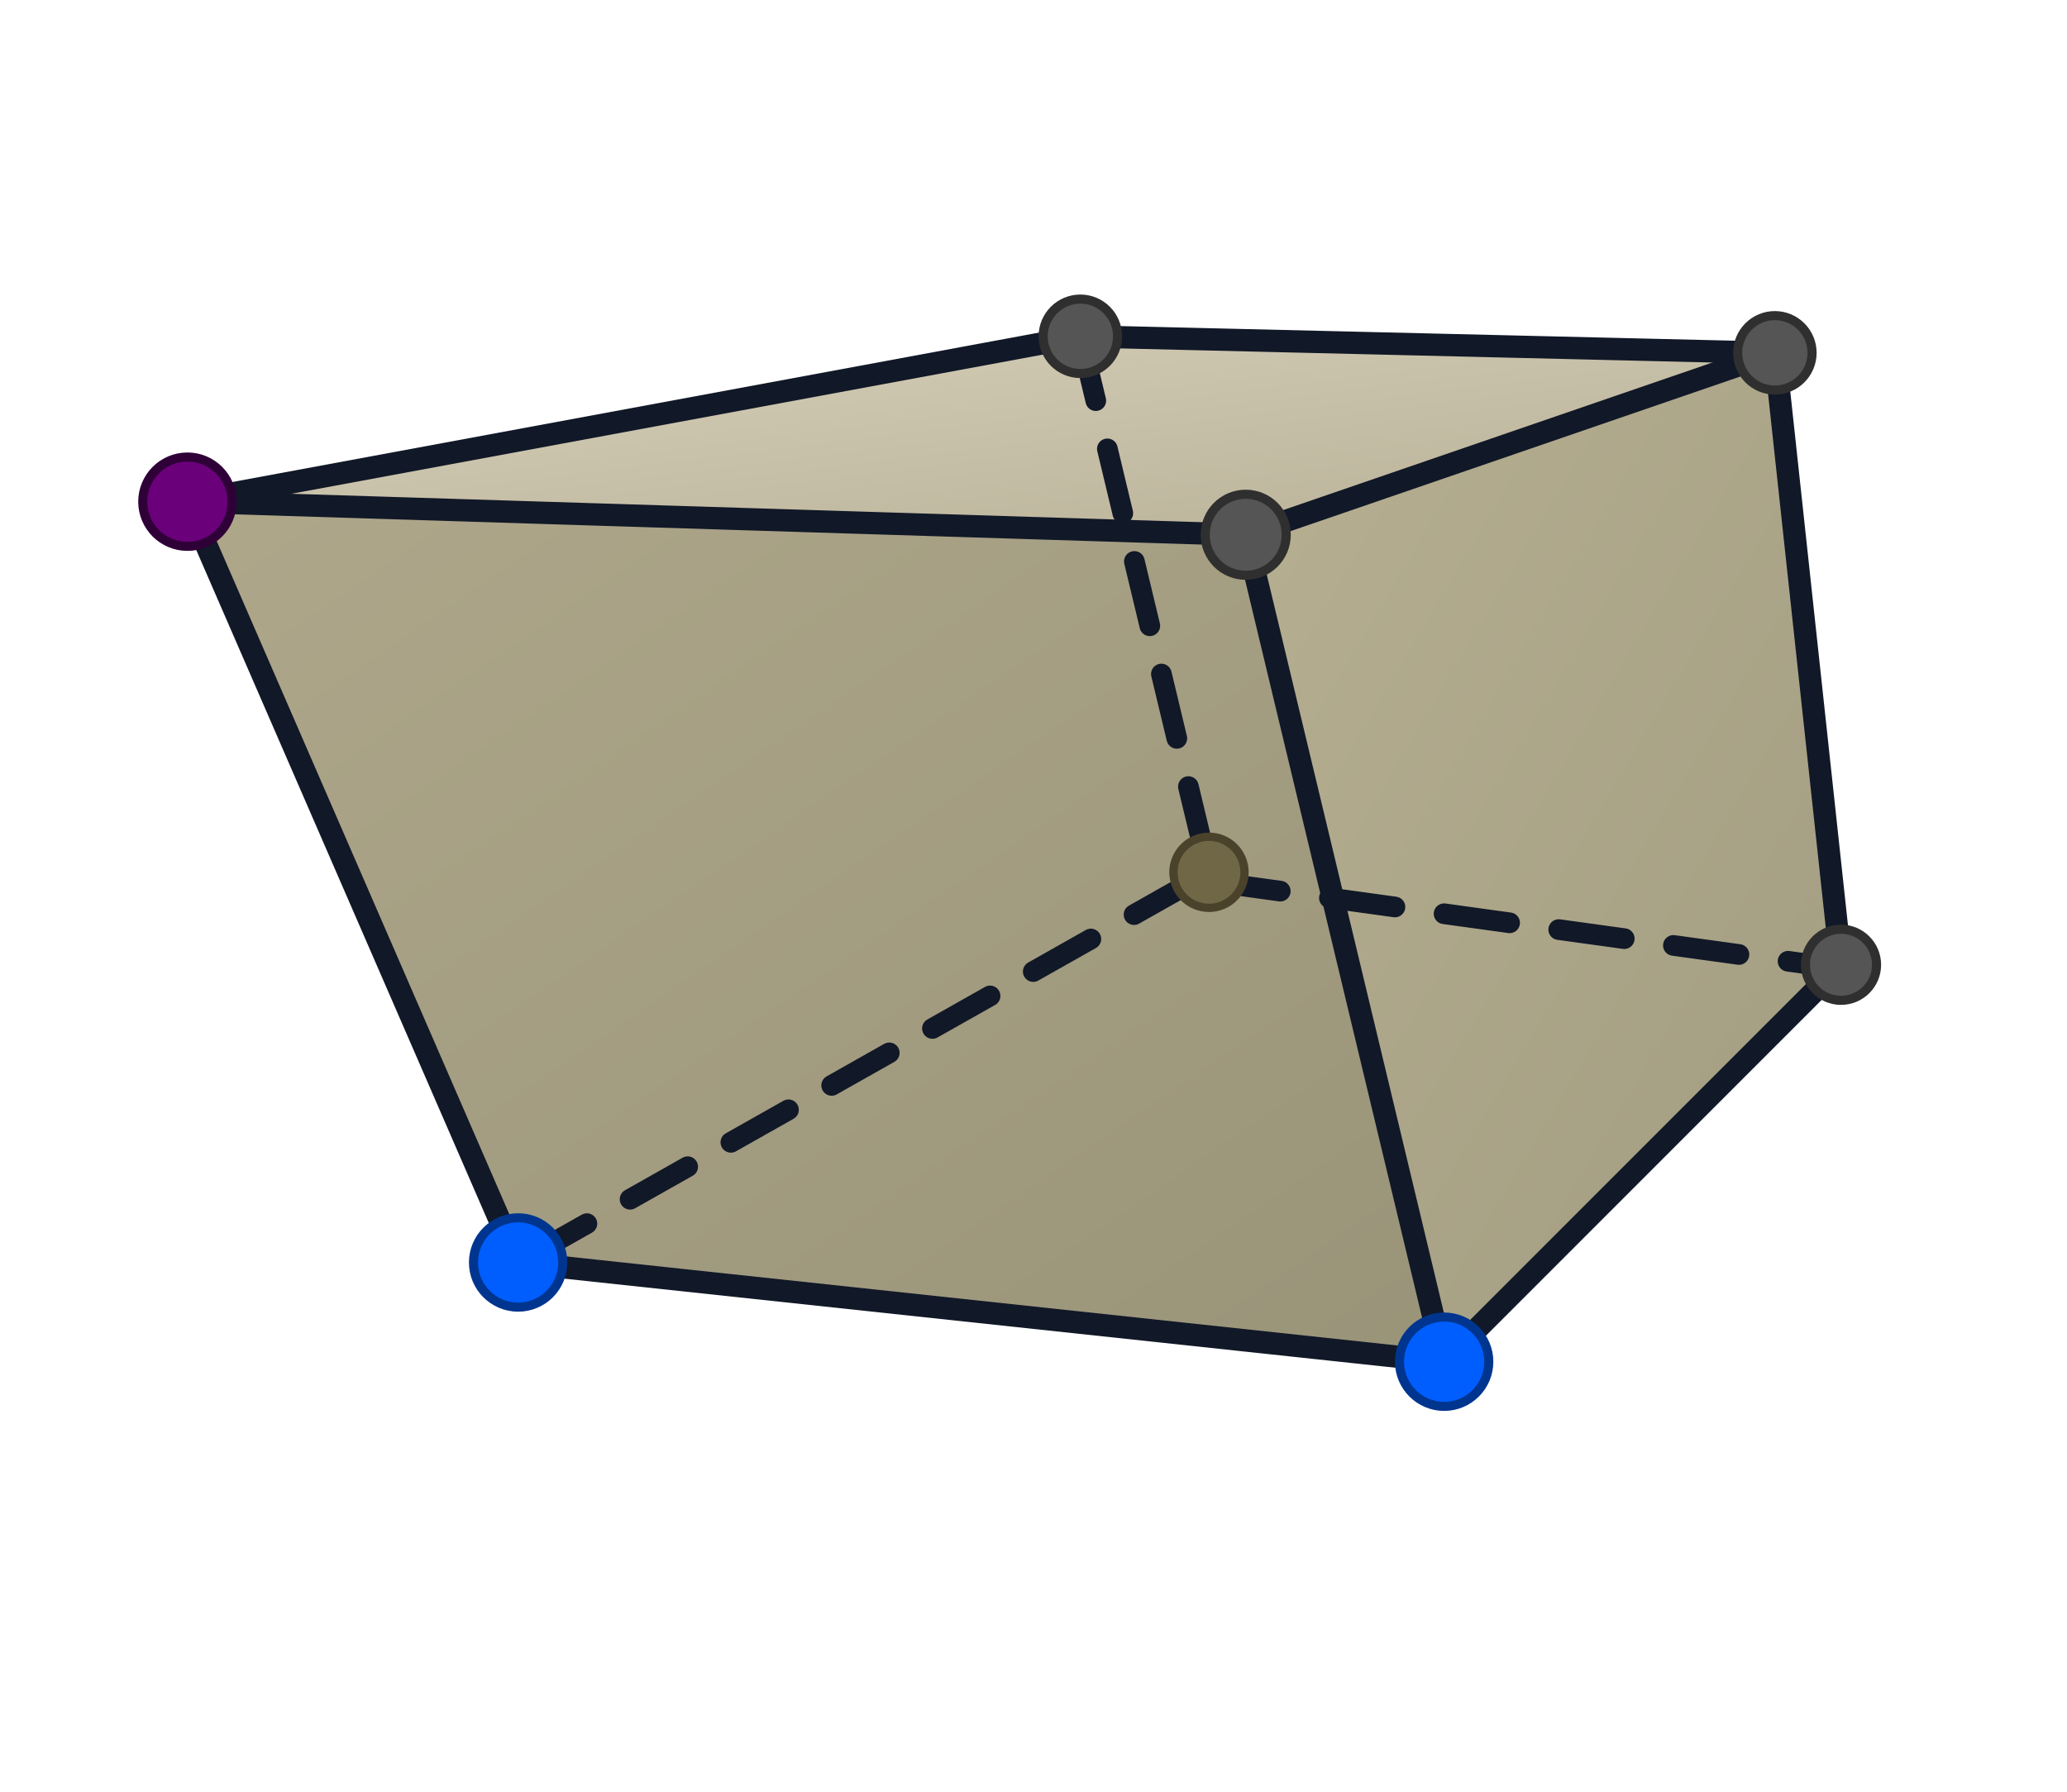
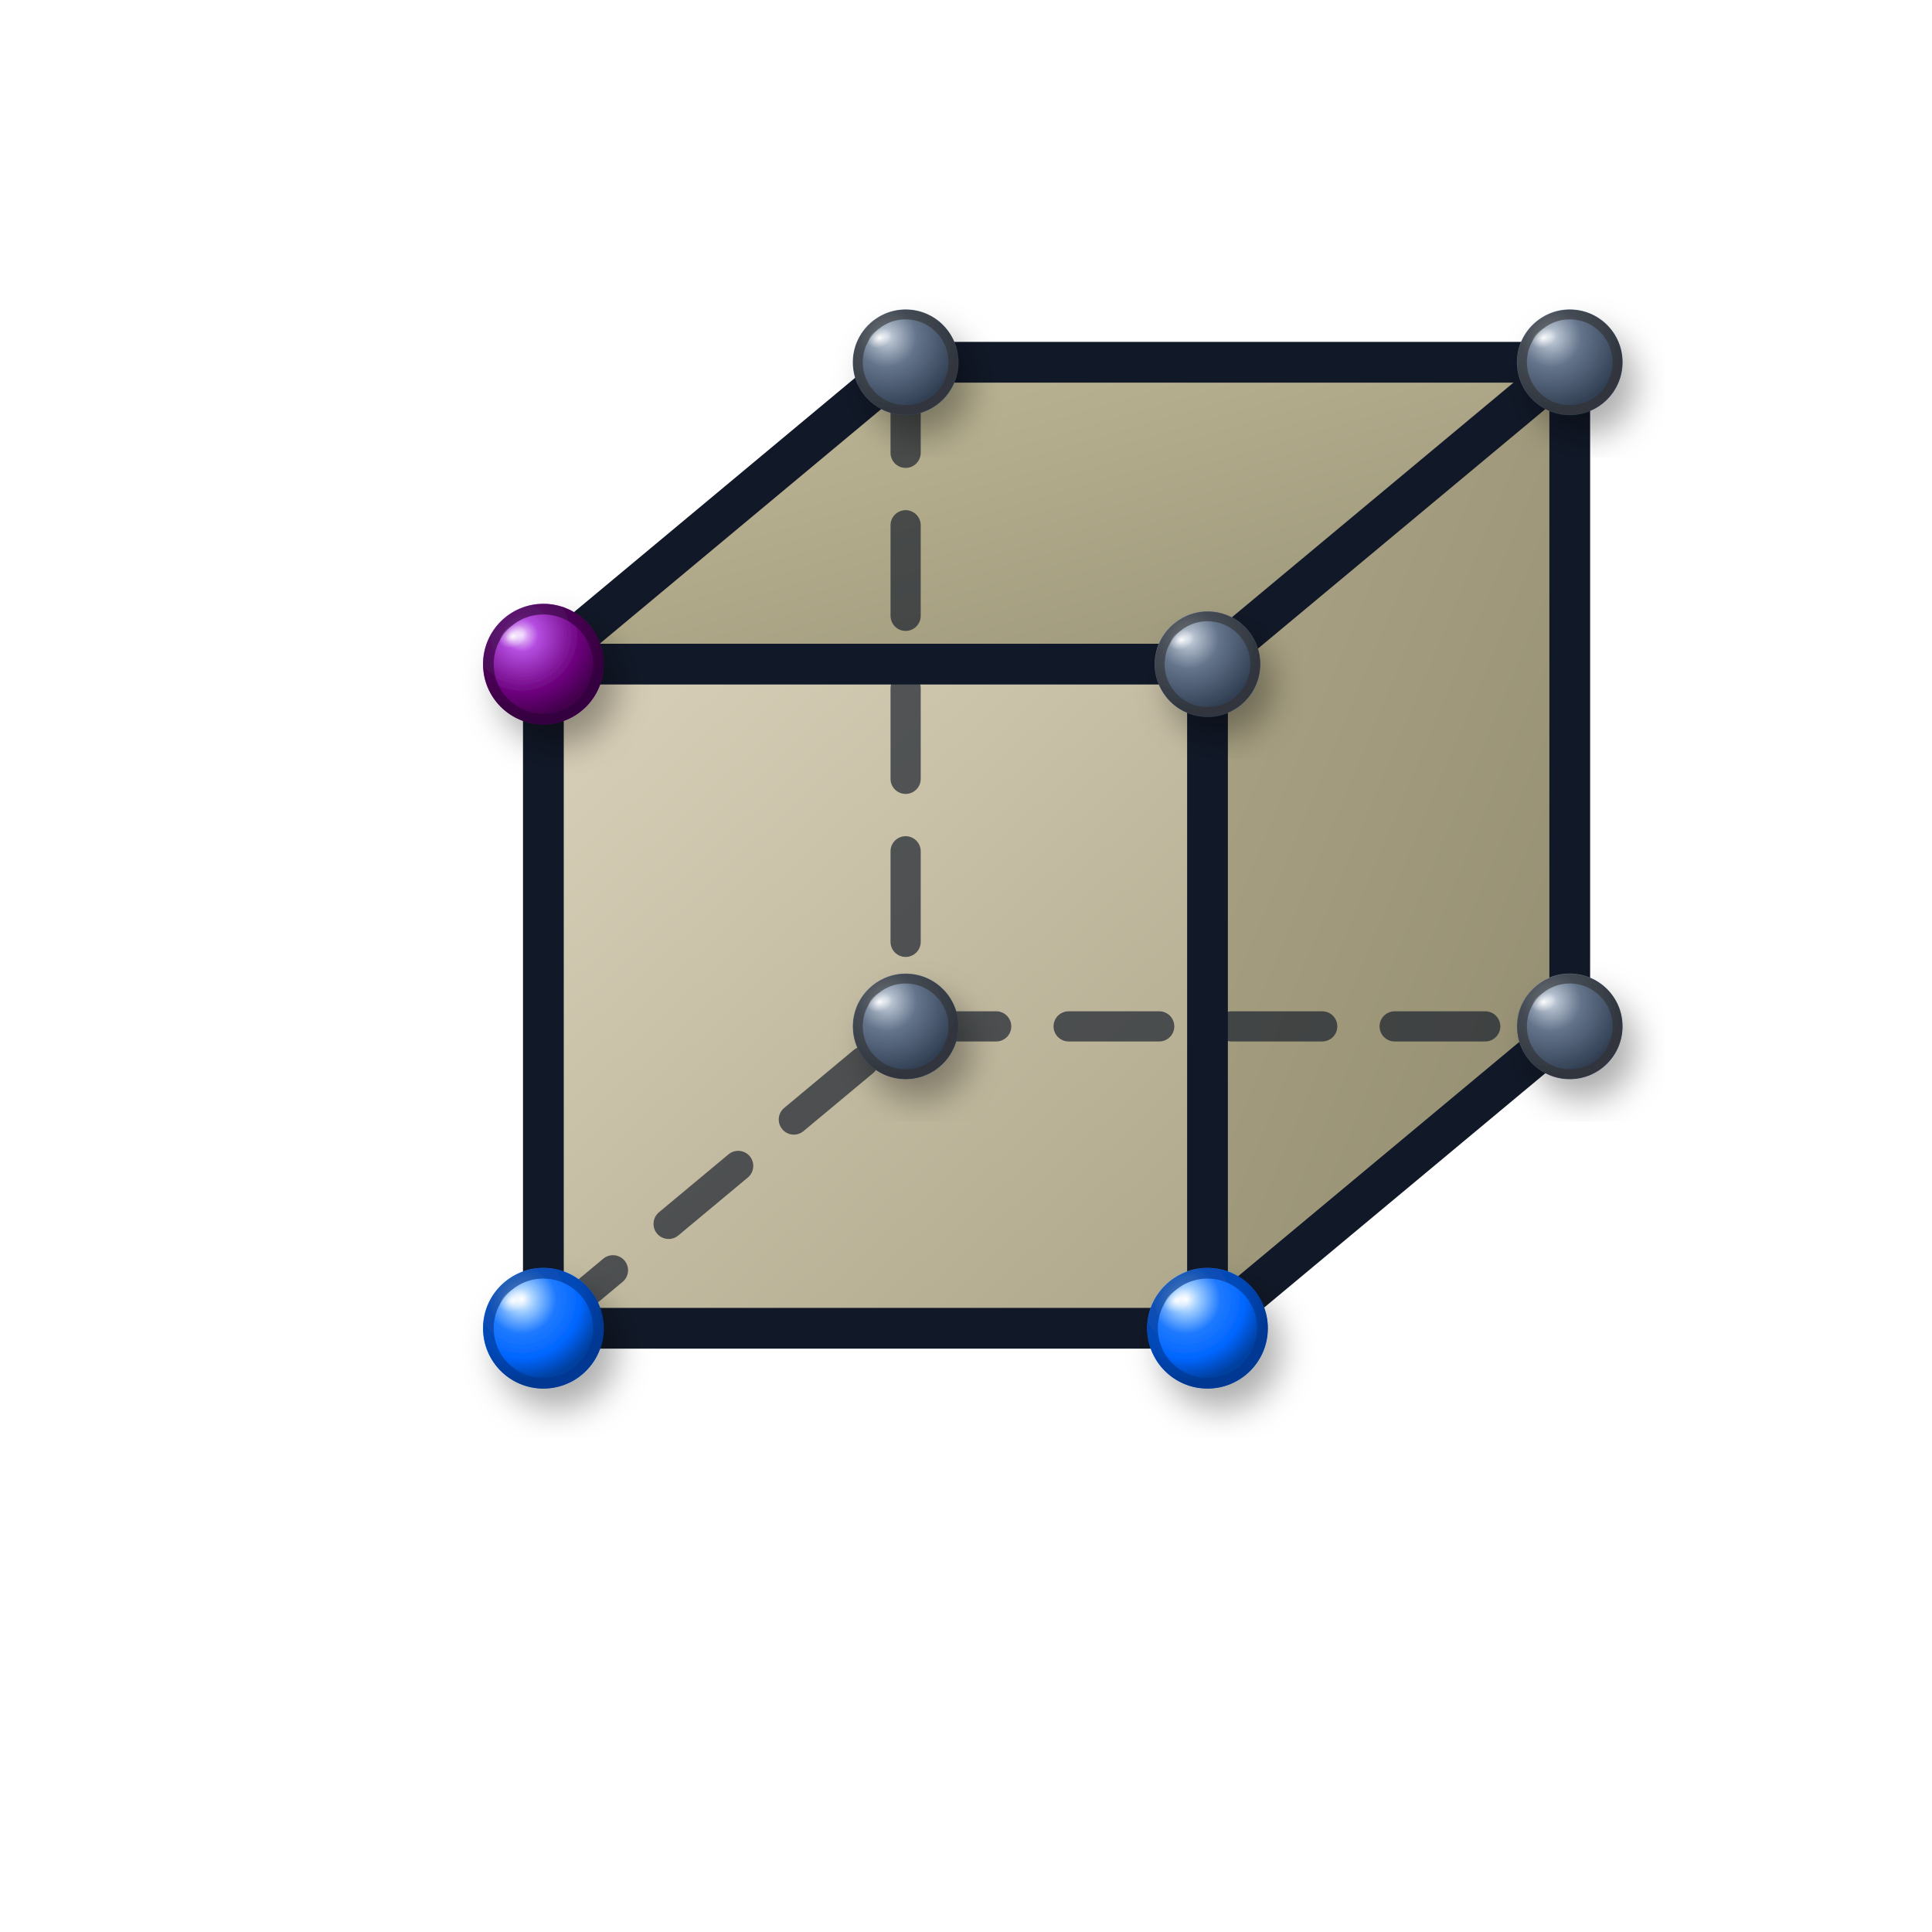
- <svg xmlns="http://www.w3.org/2000/svg" id="katman_1" version="1.1" viewBox="200 -100 1500 1300">
+ <svg xmlns="http://www.w3.org/2000/svg" viewBox="0 0 64 64" width="100%" height="100%" role="img" aria-label="Küp">
  <defs>
-     <style>
-       .st0 {
-         fill: url(#Adsız_degrade_3);
-       }
- 
-       .st1 {
-         fill: #555;
-         stroke: #2f2f2f;
-       }
- 
-       .st1, .st2, .st3, .st4 {
-         stroke-miterlimit: 48;
-       }
- 
-       .st1, .st3, .st4 {
-         stroke-width: 6.6px;
-       }
- 
-       .st2 {
-         fill: #6f6745;
-         stroke: #4a422a;
-         stroke-width: 6px;
-       }
- 
-       .st5 {
-         stroke-width: 16.2px;
-       }
- 
-       .st5, .st6 {
-         fill: none;
-         stroke: #111827;
-         stroke-linecap: round;
-         stroke-linejoin: round;
-       }
- 
-       .st7 {
-         fill: url(#Adsız_degrade);
-       }
- 
-       .st8 {
-         fill: url(#Adsız_degrade_2);
-       }
- 
-       .st3 {
-         fill: #005eff;
-         stroke: #00358f;
-       }
- 
-       .st4 {
-         fill: #6b007b;
-         stroke: #2f0038;
-       }
- 
-       .st6 {
-         stroke-dasharray: 48 36;
-         stroke-width: 15px;
-       }
-     </style>
-     <linearGradient id="Adsız_degrade" data-name="Adsız degrade" x1=".02" y1="1080.02" x2="1.02" y2="1079.02" gradientTransform="translate(336 155664) scale(1152 -144)" gradientUnits="userSpaceOnUse">
-       <stop offset="0" stop-color="#c9bea0" stop-opacity=".72" />
-       <stop offset="1" stop-color="#9c936f" stop-opacity=".72" />
+     <linearGradient id="cubeFrontFill" x1="12%" y1="10%" x2="88%" y2="92%">
+       <stop offset="0%" stop-color="#c9bea0" stop-opacity="0.78" />
+       <stop offset="100%" stop-color="#9c936f" stop-opacity="0.78" />
    </linearGradient>
-     <linearGradient id="Adsız_degrade_2" data-name="Adsız degrade 2" x1=".05" y1="1080.05" x2="1.05" y2="1079.05" gradientTransform="translate(336 674184) scale(912 -624)" gradientUnits="userSpaceOnUse">
-       <stop offset="0" stop-color="#8f855d" stop-opacity=".72" />
-       <stop offset="1" stop-color="#726a45" stop-opacity=".72" />
+     <linearGradient id="cubeTopFill" x1="10%" y1="8%" x2="92%" y2="90%">
+       <stop offset="0%" stop-color="#aaa176" stop-opacity="0.76" />
+       <stop offset="100%" stop-color="#7d754f" stop-opacity="0.76" />
    </linearGradient>
-     <linearGradient id="Adsız_degrade_3" data-name="Adsız degrade 3" x1=".06" y1="1080.06" x2="1.06" y2="1079.06" gradientTransform="translate(1104 790716) scale(432 -732)" gradientUnits="userSpaceOnUse">
-       <stop offset="0" stop-color="#9b9168" stop-opacity=".72" />
-       <stop offset="1" stop-color="#7d754f" stop-opacity=".72" />
+     <linearGradient id="cubeSideFill" x1="14%" y1="8%" x2="92%" y2="96%">
+       <stop offset="0%" stop-color="#8f855d" stop-opacity="0.76" />
+       <stop offset="100%" stop-color="#726a45" stop-opacity="0.76" />
    </linearGradient>
+     <radialGradient id="cubeBluePoint" cx="32%" cy="26%" r="68%">
+       <stop offset="0%" stop-color="#ffffff" />
+       <stop offset="16%" stop-color="#9dccff" />
+       <stop offset="42%" stop-color="#1f7aff" />
+       <stop offset="72%" stop-color="#0066ff" />
+       <stop offset="100%" stop-color="#003f9e" />
+     </radialGradient>
+     <radialGradient id="cubePurplePoint" cx="32%" cy="26%" r="68%">
+       <stop offset="0%" stop-color="#f0d4ff" />
+       <stop offset="20%" stop-color="#b44de0" />
+       <stop offset="72%" stop-color="#6b007b" />
+       <stop offset="100%" stop-color="#43004d" />
+     </radialGradient>
+     <radialGradient id="cubeGrayPoint" cx="32%" cy="26%" r="68%">
+       <stop offset="0%" stop-color="#cbd5e1" />
+       <stop offset="42%" stop-color="#64748b" />
+       <stop offset="100%" stop-color="#334155" />
+     </radialGradient>
+     <radialGradient id="cubePointLight" cx="35%" cy="30%" r="32%">
+       <stop offset="0%" stop-color="#ffffff" stop-opacity="0.95" />
+       <stop offset="55%" stop-color="#ffffff" stop-opacity="0.35" />
+       <stop offset="100%" stop-color="#ffffff" stop-opacity="0" />
+     </radialGradient>
+     <filter id="cubePointShadow" x="-40%" y="-40%" width="180%" height="180%">
+       <feDropShadow dx="0.45" dy="0.7" stdDeviation="0.55" flood-color="#000000" flood-opacity="0.32" />
+     </filter>
  </defs>
-   <polygon class="st7" points="336 264 984 144 1488 156 1104 288 336 264" />
-   <polygon class="st8" points="336 264 1104 288 1248 888 576 816 336 264" />
-   <polygon class="st0" points="1104 288 1488 156 1536 600 1248 888 1104 288" />
-   <line class="st5" x1="336" y1="264" x2="1104" y2="288" />
-   <line class="st5" x1="1104" y1="288" x2="1248" y2="888" />
-   <line class="st5" x1="1248" y1="888" x2="576" y2="816" />
-   <line class="st5" x1="576" y1="816" x2="336" y2="264" />
-   <line class="st5" x1="336" y1="264" x2="984" y2="144" />
-   <line class="st5" x1="984" y1="144" x2="1488" y2="156" />
-   <line class="st5" x1="1488" y1="156" x2="1104" y2="288" />
-   <line class="st5" x1="1488" y1="156" x2="1536" y2="600" />
-   <line class="st5" x1="1536" y1="600" x2="1248" y2="888" />
-   <line class="st6" x1="336" y1="264" x2="576" y2="816" />
-   <line class="st6" x1="984" y1="144" x2="1081.53" y2="550.38" />
-   <line class="st6" x1="1064.76" y1="540" x2="576" y2="816" />
-   <line class="st6" x1="1081.53" y1="540" x2="1535.83" y2="602.73" />
-   <circle class="st4" cx="336" cy="264" r="32.4" />
-   <circle class="st3" cx="576" cy="816" r="32.4" />
-   <circle class="st3" cx="1248" cy="888" r="32.4" />
-   <circle class="st1" cx="1104" cy="288" r="29.4" />
-   <circle class="st1" cx="984" cy="144" r="27" />
-   <circle class="st1" cx="1488" cy="156" r="27" />
-   <circle class="st1" cx="1536" cy="600" r="25.8" />
-   <circle class="st2" cx="1077.34" cy="532.9" r="25.8" />
+   <polygon points="18,22 40,22 52,12 30,12" fill="url(#cubeTopFill)" />
+   <polygon points="40,22 52,12 52,34 40,44" fill="url(#cubeSideFill)" />
+   <polygon points="18,22 40,22 40,44 18,44" fill="url(#cubeFrontFill)" />
+   <g fill="none" stroke="#111827" stroke-width="1.35" stroke-linecap="round" stroke-linejoin="round">
+     <line x1="18" y1="22" x2="40" y2="22" />
+     <line x1="40" y1="22" x2="40" y2="44" />
+     <line x1="40" y1="44" x2="18" y2="44" />
+     <line x1="18" y1="44" x2="18" y2="22" />
+     <line x1="18" y1="22" x2="30" y2="12" />
+     <line x1="40" y1="22" x2="52" y2="12" />
+     <line x1="40" y1="44" x2="52" y2="34" />
+     <line x1="30" y1="12" x2="52" y2="12" />
+     <line x1="52" y1="12" x2="52" y2="34" />
+   </g>
+   <g fill="none" stroke="#111827" stroke-width="1" stroke-linecap="round" stroke-linejoin="round" stroke-dasharray="3 2.4" opacity="0.66">
+     <line x1="30" y1="12" x2="30" y2="34" />
+     <line x1="30" y1="34" x2="52" y2="34" />
+     <line x1="18" y1="44" x2="30" y2="34" />
+   </g>
+   <g filter="url(#cubePointShadow)">
+     <circle cx="18" cy="22" r="2" fill="url(#cubePurplePoint)" />
+     <circle cx="18" cy="22" r="1.82" fill="none" stroke="#2f0038" stroke-width="0.35" opacity="0.65" />
+     <ellipse cx="17.3" cy="21.2" rx="0.78" ry="0.58" fill="url(#cubePointLight)" transform="rotate(-22 17.3 21.2)" />
+   </g>
+   <g filter="url(#cubePointShadow)">
+     <circle cx="18" cy="44" r="2" fill="url(#cubeBluePoint)" />
+     <circle cx="18" cy="44" r="1.82" fill="none" stroke="#00358f" stroke-width="0.35" opacity="0.65" />
+     <ellipse cx="17.3" cy="43.2" rx="0.78" ry="0.58" fill="url(#cubePointLight)" transform="rotate(-22 17.3 43.2)" />
+   </g>
+   <g filter="url(#cubePointShadow)">
+     <circle cx="40" cy="44" r="2" fill="url(#cubeBluePoint)" />
+     <circle cx="40" cy="44" r="1.82" fill="none" stroke="#00358f" stroke-width="0.35" opacity="0.65" />
+     <ellipse cx="39.3" cy="43.2" rx="0.78" ry="0.58" fill="url(#cubePointLight)" transform="rotate(-22 39.3 43.2)" />
+   </g>
+   <g filter="url(#cubePointShadow)">
+     <circle cx="30" cy="12" r="1.75" fill="url(#cubeGrayPoint)" />
+     <circle cx="30" cy="12" r="1.58" fill="none" stroke="#2f2f2f" stroke-width="0.32" opacity="0.6" />
+     <ellipse cx="29.4" cy="11.3" rx="0.68" ry="0.5" fill="url(#cubePointLight)" transform="rotate(-22 29.4 11.3)" />
+   </g>
+   <g filter="url(#cubePointShadow)">
+     <circle cx="52" cy="12" r="1.75" fill="url(#cubeGrayPoint)" />
+     <circle cx="52" cy="12" r="1.58" fill="none" stroke="#2f2f2f" stroke-width="0.32" opacity="0.6" />
+     <ellipse cx="51.4" cy="11.3" rx="0.68" ry="0.5" fill="url(#cubePointLight)" transform="rotate(-22 51.4 11.3)" />
+   </g>
+   <g filter="url(#cubePointShadow)">
+     <circle cx="52" cy="34" r="1.75" fill="url(#cubeGrayPoint)" />
+     <circle cx="52" cy="34" r="1.58" fill="none" stroke="#2f2f2f" stroke-width="0.32" opacity="0.6" />
+     <ellipse cx="51.4" cy="33.3" rx="0.68" ry="0.5" fill="url(#cubePointLight)" transform="rotate(-22 51.4 33.3)" />
+   </g>
+   <g filter="url(#cubePointShadow)">
+     <circle cx="30" cy="34" r="1.75" fill="url(#cubeGrayPoint)" />
+     <circle cx="30" cy="34" r="1.58" fill="none" stroke="#2f2f2f" stroke-width="0.32" opacity="0.6" />
+     <ellipse cx="29.4" cy="33.3" rx="0.68" ry="0.5" fill="url(#cubePointLight)" transform="rotate(-22 29.4 33.3)" />
+   </g>
+   <g filter="url(#cubePointShadow)">
+     <circle cx="40" cy="22" r="1.75" fill="url(#cubeGrayPoint)" />
+     <circle cx="40" cy="22" r="1.58" fill="none" stroke="#2f2f2f" stroke-width="0.32" opacity="0.6" />
+     <ellipse cx="39.4" cy="21.3" rx="0.68" ry="0.5" fill="url(#cubePointLight)" transform="rotate(-22 39.4 21.3)" />
+   </g>
</svg>
